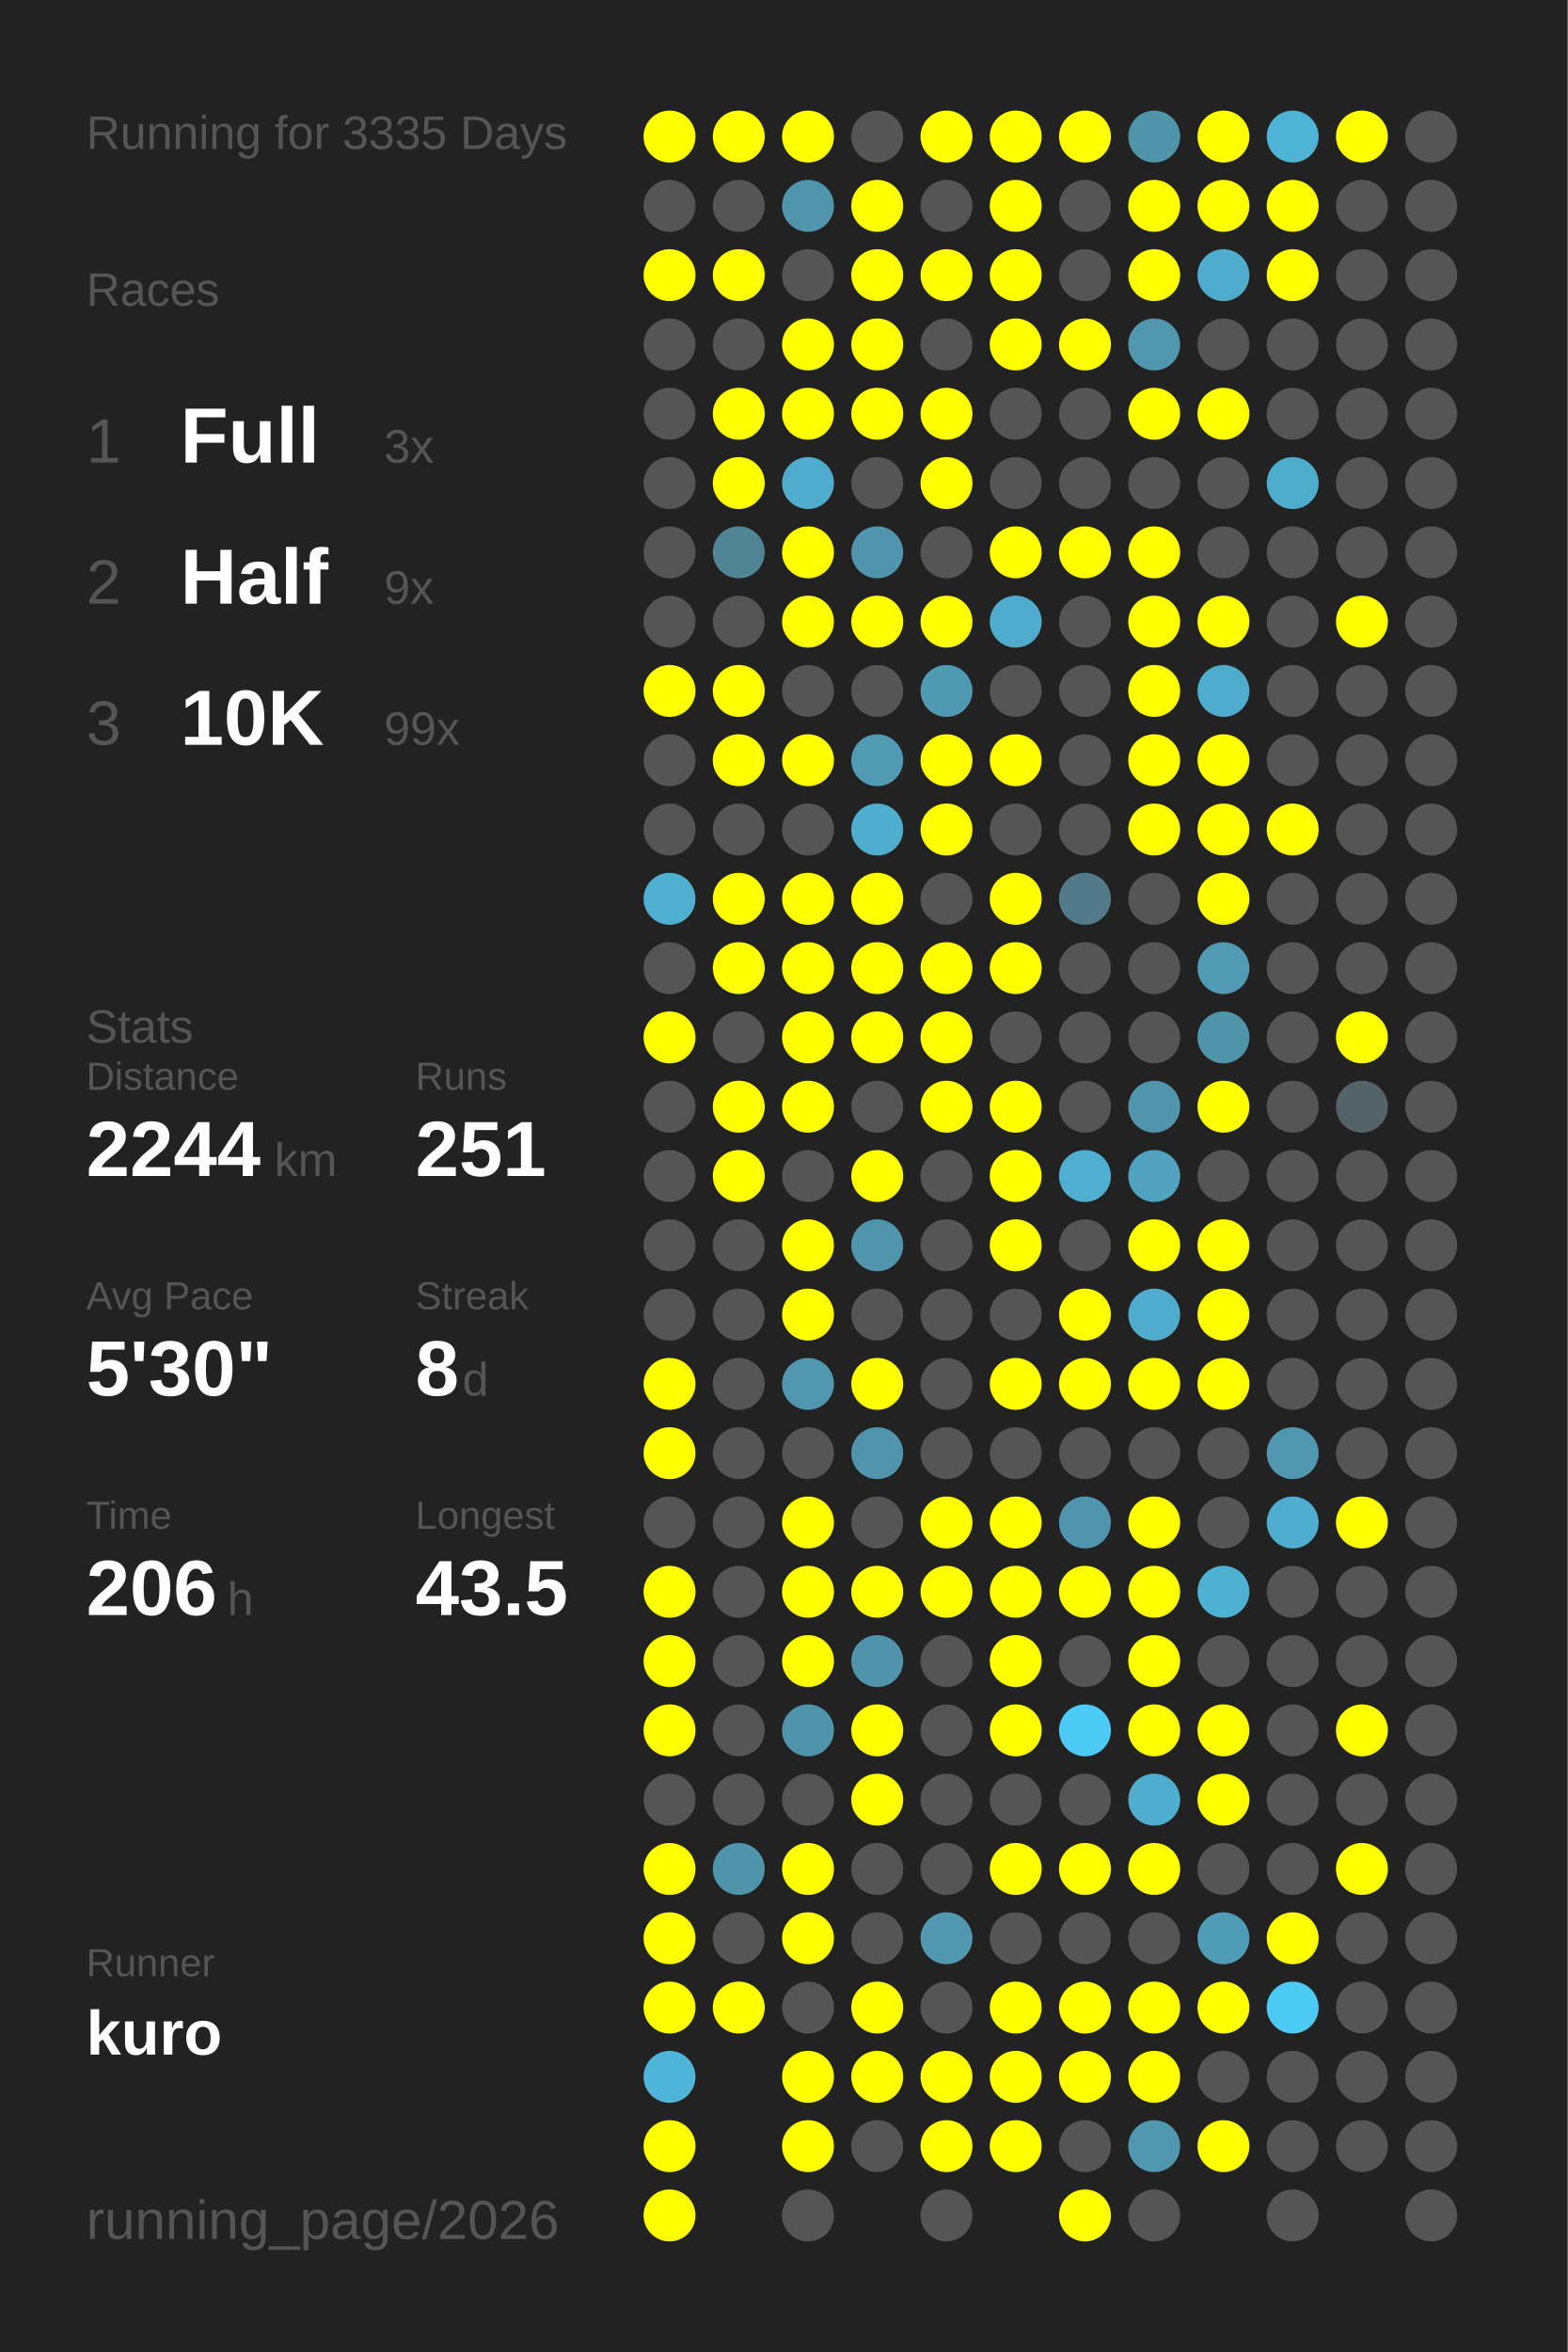
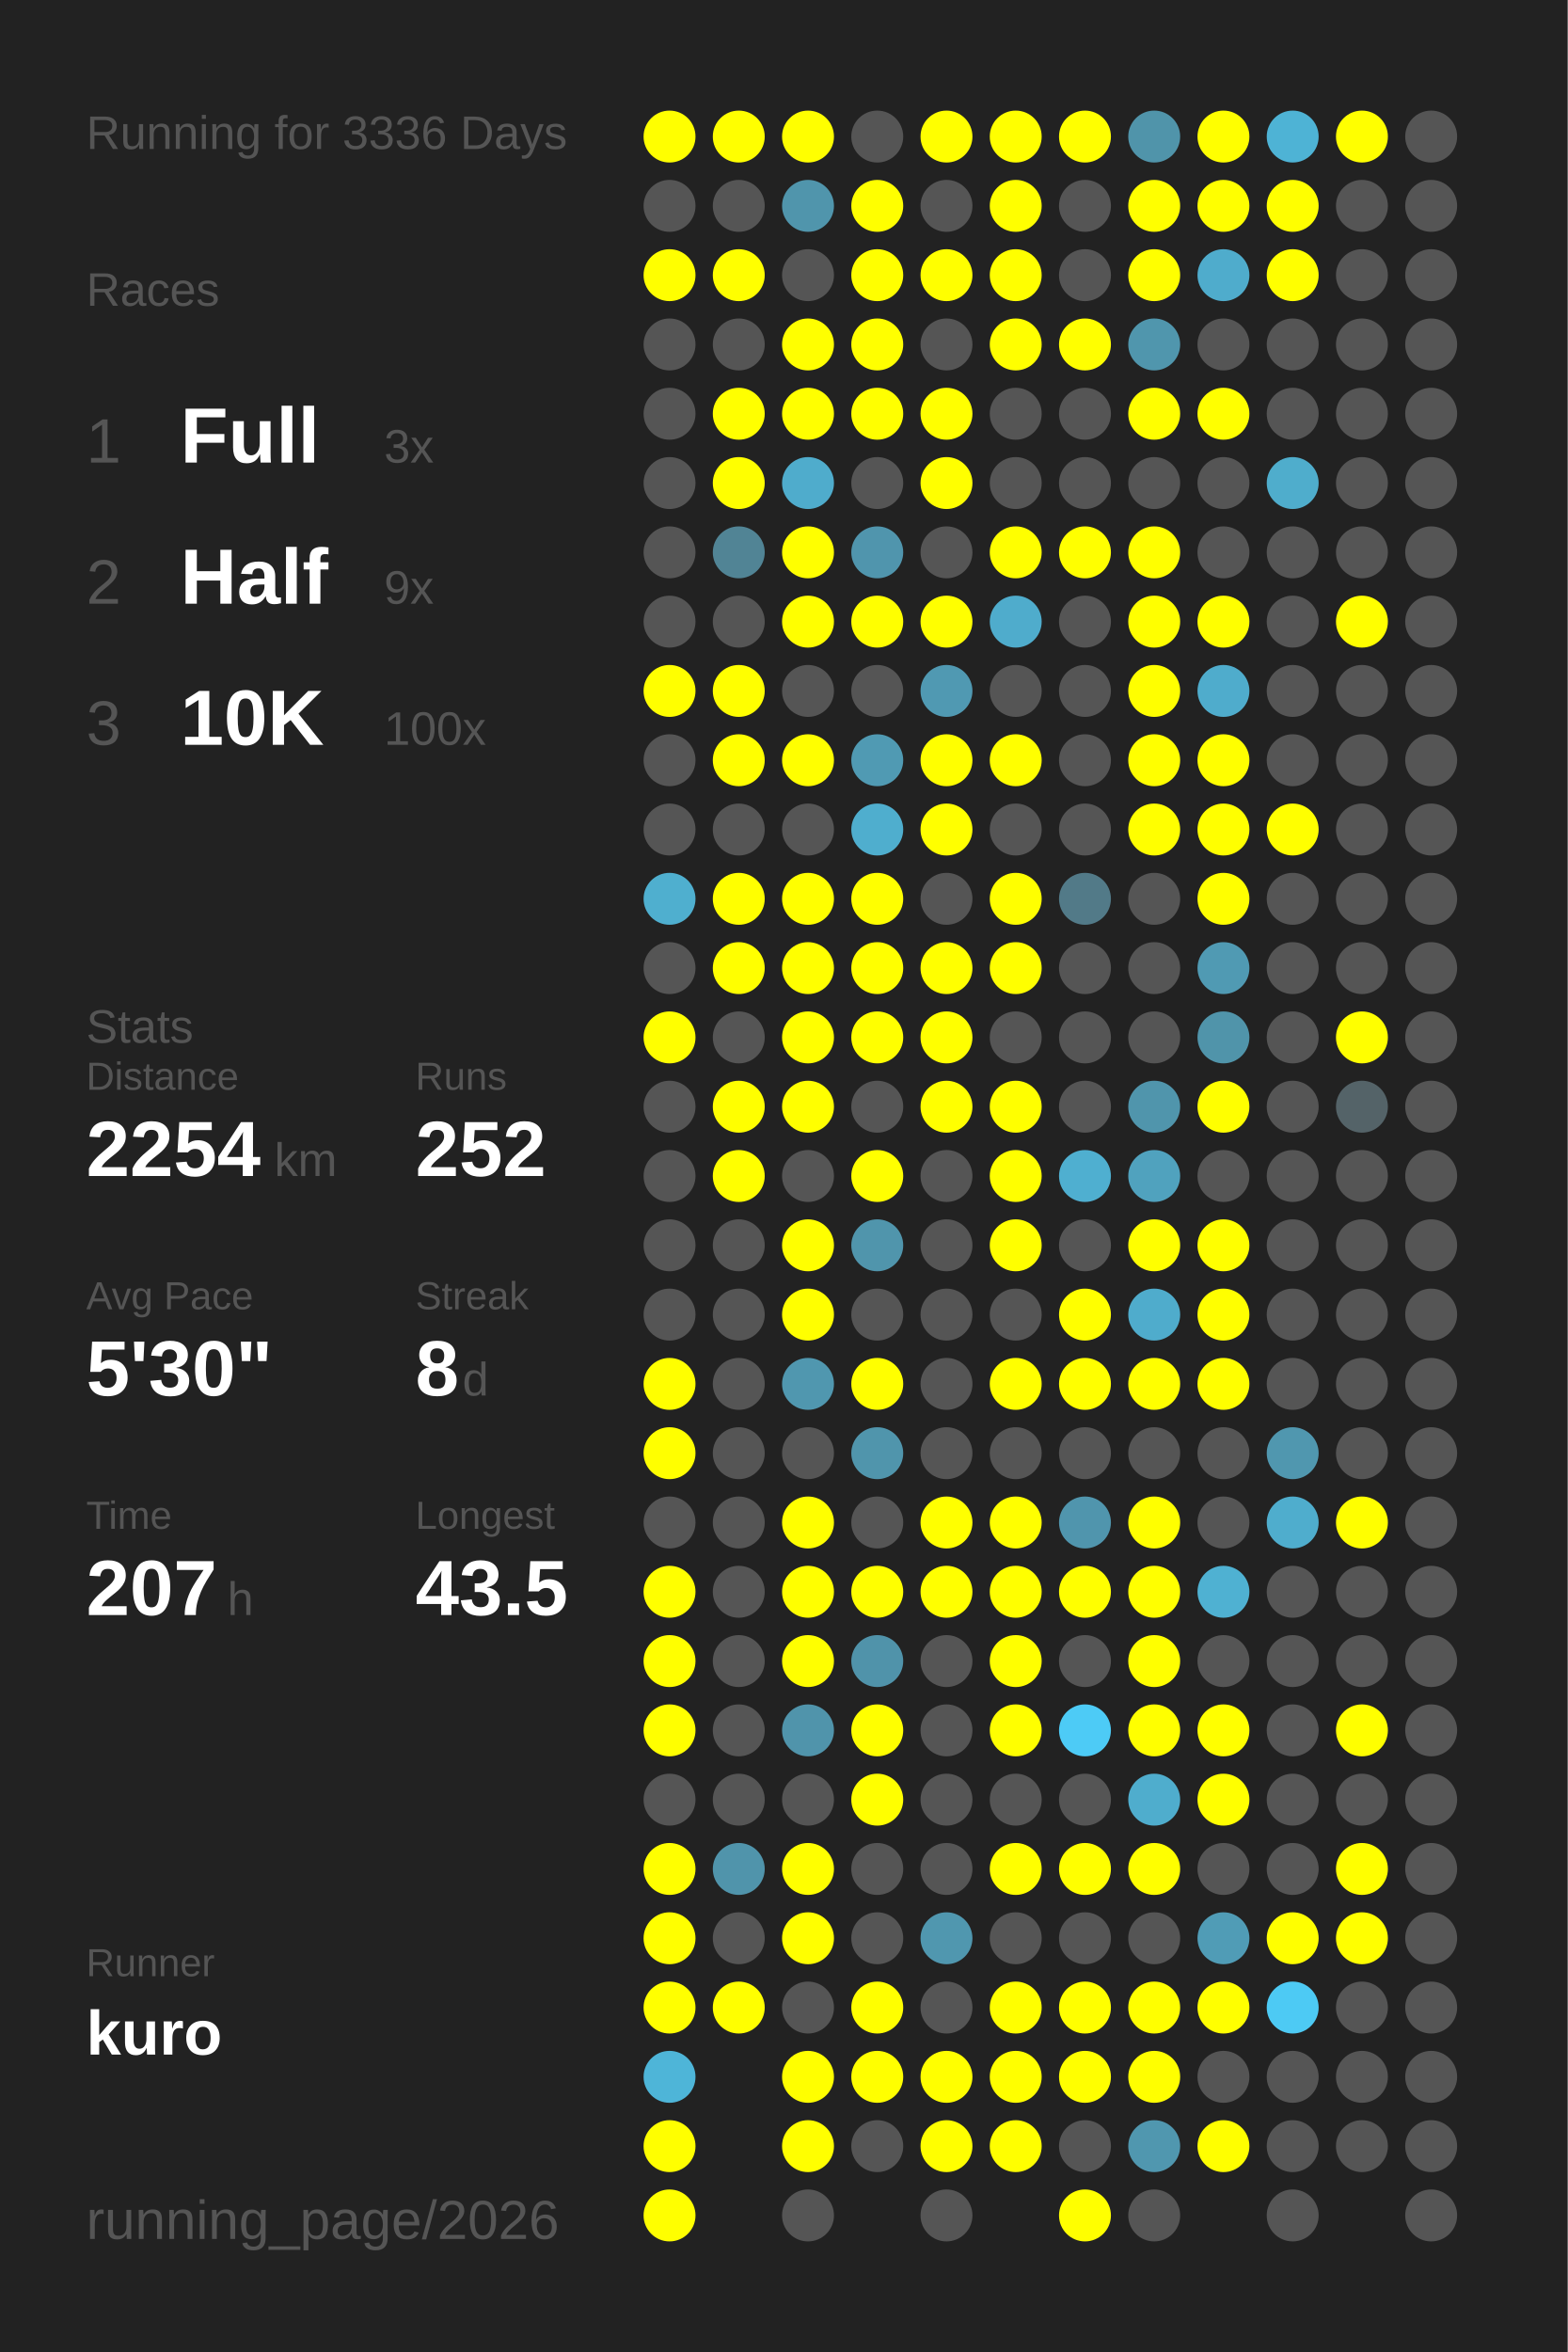
<svg xmlns="http://www.w3.org/2000/svg" baseProfile="full" height="300mm" version="1.1" viewBox="0,0,200,300" width="200mm">
  <defs />
  <rect fill="#222222" height="300" width="200" x="0" y="0" />
-   <text fill="#555555" style="font-size:6px; font-family:Arial;" x="11" y="19">Running for 3335 Days</text>
+   <text fill="#555555" style="font-size:6px; font-family:Arial;" x="11" y="19">Running for 3336 Days</text>
  <text fill="#555555" style="font-size:6px; font-family:Arial;" x="11" y="39">Races</text>
  <text fill="#555555" style="font-size:8px; font-family:Arial;" x="11" y="59">1</text>
  <text fill="#FFFFFF" style="font-size:10px; font-family:Arial; font-weight:bold;" x="23" y="59">Full</text>
  <text fill="#555555" style="font-size:6px; font-family:Arial;" x="49" y="59">3x</text>
  <text fill="#555555" style="font-size:8px; font-family:Arial;" x="11" y="77">2</text>
  <text fill="#FFFFFF" style="font-size:10px; font-family:Arial; font-weight:bold;" x="23" y="77">Half</text>
  <text fill="#555555" style="font-size:6px; font-family:Arial;" x="49" y="77">9x</text>
  <text fill="#555555" style="font-size:8px; font-family:Arial;" x="11" y="95">3</text>
  <text fill="#FFFFFF" style="font-size:10px; font-family:Arial; font-weight:bold;" x="23" y="95">10K</text>
-   <text fill="#555555" style="font-size:6px; font-family:Arial;" x="49" y="95">99x</text>
+   <text fill="#555555" style="font-size:6px; font-family:Arial;" x="49" y="95">100x</text>
  <text fill="#555555" style="font-size:6px; font-family:Arial;" x="11" y="133">Stats</text>
  <text fill="#555555" style="font-size:5px; font-family:Arial;" x="11" y="139">Distance</text>
-   <text fill="#FFFFFF" style="font-size:10px; font-family:Arial; font-weight:bold;" x="11" y="150">2244</text>
+   <text fill="#FFFFFF" style="font-size:10px; font-family:Arial; font-weight:bold;" x="11" y="150">2254</text>
  <text fill="#555555" style="font-size:6px; font-family:Arial;" x="35" y="150">km</text>
  <text fill="#555555" style="font-size:5px; font-family:Arial;" x="53" y="139">Runs</text>
-   <text fill="#FFFFFF" style="font-size:10px; font-family:Arial; font-weight:bold;" x="53" y="150">251</text>
+   <text fill="#FFFFFF" style="font-size:10px; font-family:Arial; font-weight:bold;" x="53" y="150">252</text>
  <text fill="#555555" style="font-size:5px; font-family:Arial;" x="11" y="167">Avg Pace</text>
  <text fill="#FFFFFF" style="font-size:10px; font-family:Arial; font-weight:bold;" x="11" y="178">5'30"</text>
  <text fill="#555555" style="font-size:5px; font-family:Arial;" x="53" y="167">Streak</text>
  <text fill="#FFFFFF" style="font-size:10px; font-family:Arial; font-weight:bold;" x="53" y="178">8</text>
  <text fill="#555555" style="font-size:6px; font-family:Arial;" x="59" y="178">d</text>
  <text fill="#555555" style="font-size:5px; font-family:Arial;" x="11" y="195">Time</text>
-   <text fill="#FFFFFF" style="font-size:10px; font-family:Arial; font-weight:bold;" x="11" y="206">206</text>
+   <text fill="#FFFFFF" style="font-size:10px; font-family:Arial; font-weight:bold;" x="11" y="206">207</text>
  <text fill="#555555" style="font-size:6px; font-family:Arial;" x="29" y="206">h</text>
  <text fill="#555555" style="font-size:5px; font-family:Arial;" x="53" y="195">Longest</text>
  <text fill="#FFFFFF" style="font-size:10px; font-family:Arial; font-weight:bold;" x="53" y="206">43.5</text>
  <text fill="#555555" style="font-size:5px; font-family:Arial;" x="11" y="252.065">Runner</text>
  <text fill="#FFFFFF" style="font-size:8px; font-family:Arial; font-weight:bold;" x="11" y="262.065">kuro</text>
  <text fill="#555555" style="font-size:7px; font-family:Arial;" x="11" y="285.581">running_page/2026</text>
  <circle cx="85.417" cy="17.419" fill="#FFFF00" r="3.312" />
  <circle cx="85.417" cy="26.258" fill="#555555" r="3.312" />
  <circle cx="85.417" cy="35.097" fill="#FFFF00" r="3.312" />
  <circle cx="85.417" cy="43.935" fill="#555555" r="3.312" />
  <circle cx="85.417" cy="52.774" fill="#555555" r="3.312" />
  <circle cx="85.417" cy="61.613" fill="#555555" r="3.312" />
  <circle cx="85.417" cy="70.452" fill="#555555" r="3.312" />
  <circle cx="85.417" cy="79.29" fill="#555555" r="3.312" />
  <circle cx="85.417" cy="88.129" fill="#FFFF00" r="3.312" />
  <circle cx="85.417" cy="96.968" fill="#555555" r="3.312" />
  <circle cx="85.417" cy="105.806" fill="#555555" r="3.312" />
  <circle cx="85.417" cy="114.645" fill="#4fafcf" r="3.312" />
  <circle cx="85.417" cy="123.484" fill="#555555" r="3.312" />
  <circle cx="85.417" cy="132.323" fill="#FFFF00" r="3.312" />
  <circle cx="85.417" cy="141.161" fill="#555555" r="3.312" />
  <circle cx="85.417" cy="150" fill="#555555" r="3.312" />
  <circle cx="85.417" cy="158.839" fill="#555555" r="3.312" />
  <circle cx="85.417" cy="167.677" fill="#555555" r="3.312" />
  <circle cx="85.417" cy="176.516" fill="#FFFF00" r="3.312" />
  <circle cx="85.417" cy="185.355" fill="#FFFF00" r="3.312" />
  <circle cx="85.417" cy="194.194" fill="#555555" r="3.312" />
  <circle cx="85.417" cy="203.032" fill="#FFFF00" r="3.312" />
  <circle cx="85.417" cy="211.871" fill="#FFFF00" r="3.312" />
  <circle cx="85.417" cy="220.71" fill="#FFFF00" r="3.312" />
  <circle cx="85.417" cy="229.548" fill="#555555" r="3.312" />
  <circle cx="85.417" cy="238.387" fill="#FFFF00" r="3.312" />
  <circle cx="85.417" cy="247.226" fill="#FFFF00" r="3.312" />
  <circle cx="85.417" cy="256.065" fill="#FFFF00" r="3.312" />
  <circle cx="85.417" cy="264.903" fill="#4eb5d8" r="3.312" />
  <circle cx="85.417" cy="273.742" fill="#FFFF00" r="3.312" />
  <circle cx="85.417" cy="282.581" fill="#FFFF00" r="3.312" />
  <circle cx="94.25" cy="17.419" fill="#FFFF00" r="3.312" />
  <circle cx="94.25" cy="26.258" fill="#555555" r="3.312" />
  <circle cx="94.25" cy="35.097" fill="#FFFF00" r="3.312" />
  <circle cx="94.25" cy="43.935" fill="#555555" r="3.312" />
  <circle cx="94.25" cy="52.774" fill="#FFFF00" r="3.312" />
  <circle cx="94.25" cy="61.613" fill="#FFFF00" r="3.312" />
  <circle cx="94.25" cy="70.452" fill="#518495" r="3.312" />
  <circle cx="94.25" cy="79.29" fill="#555555" r="3.312" />
  <circle cx="94.25" cy="88.129" fill="#FFFF00" r="3.312" />
  <circle cx="94.25" cy="96.968" fill="#FFFF00" r="3.312" />
  <circle cx="94.25" cy="105.806" fill="#555555" r="3.312" />
  <circle cx="94.25" cy="114.645" fill="#FFFF00" r="3.312" />
  <circle cx="94.25" cy="123.484" fill="#FFFF00" r="3.312" />
  <circle cx="94.25" cy="132.323" fill="#555555" r="3.312" />
  <circle cx="94.25" cy="141.161" fill="#FFFF00" r="3.312" />
  <circle cx="94.25" cy="150" fill="#FFFF00" r="3.312" />
  <circle cx="94.25" cy="158.839" fill="#555555" r="3.312" />
  <circle cx="94.25" cy="167.677" fill="#555555" r="3.312" />
  <circle cx="94.25" cy="176.516" fill="#555555" r="3.312" />
  <circle cx="94.25" cy="185.355" fill="#555555" r="3.312" />
  <circle cx="94.25" cy="194.194" fill="#555555" r="3.312" />
  <circle cx="94.25" cy="203.032" fill="#555555" r="3.312" />
  <circle cx="94.25" cy="211.871" fill="#555555" r="3.312" />
  <circle cx="94.25" cy="220.71" fill="#555555" r="3.312" />
  <circle cx="94.25" cy="229.548" fill="#555555" r="3.312" />
  <circle cx="94.25" cy="238.387" fill="#5094ab" r="3.312" />
  <circle cx="94.25" cy="247.226" fill="#555555" r="3.312" />
  <circle cx="94.25" cy="256.065" fill="#FFFF00" r="3.312" />
  <circle cx="103.083" cy="17.419" fill="#FFFF00" r="3.312" />
  <circle cx="103.083" cy="26.258" fill="#5095ac" r="3.312" />
  <circle cx="103.083" cy="35.097" fill="#555555" r="3.312" />
  <circle cx="103.083" cy="43.935" fill="#FFFF00" r="3.312" />
  <circle cx="103.083" cy="52.774" fill="#FFFF00" r="3.312" />
  <circle cx="103.083" cy="61.613" fill="#4faccc" r="3.312" />
  <circle cx="103.083" cy="70.452" fill="#FFFF00" r="3.312" />
  <circle cx="103.083" cy="79.29" fill="#FFFF00" r="3.312" />
  <circle cx="103.083" cy="88.129" fill="#555555" r="3.312" />
  <circle cx="103.083" cy="96.968" fill="#FFFF00" r="3.312" />
  <circle cx="103.083" cy="105.806" fill="#555555" r="3.312" />
  <circle cx="103.083" cy="114.645" fill="#FFFF00" r="3.312" />
  <circle cx="103.083" cy="123.484" fill="#FFFF00" r="3.312" />
  <circle cx="103.083" cy="132.323" fill="#FFFF00" r="3.312" />
  <circle cx="103.083" cy="141.161" fill="#FFFF00" r="3.312" />
  <circle cx="103.083" cy="150" fill="#555555" r="3.312" />
  <circle cx="103.083" cy="158.839" fill="#FFFF00" r="3.312" />
  <circle cx="103.083" cy="167.677" fill="#FFFF00" r="3.312" />
  <circle cx="103.083" cy="176.516" fill="#5097af" r="3.312" />
  <circle cx="103.083" cy="185.355" fill="#555555" r="3.312" />
  <circle cx="103.083" cy="194.194" fill="#FFFF00" r="3.312" />
  <circle cx="103.083" cy="203.032" fill="#FFFF00" r="3.312" />
  <circle cx="103.083" cy="211.871" fill="#FFFF00" r="3.312" />
  <circle cx="103.083" cy="220.71" fill="#5094ab" r="3.312" />
  <circle cx="103.083" cy="229.548" fill="#555555" r="3.312" />
  <circle cx="103.083" cy="238.387" fill="#FFFF00" r="3.312" />
  <circle cx="103.083" cy="247.226" fill="#FFFF00" r="3.312" />
  <circle cx="103.083" cy="256.065" fill="#555555" r="3.312" />
  <circle cx="103.083" cy="264.903" fill="#FFFF00" r="3.312" />
  <circle cx="103.083" cy="273.742" fill="#FFFF00" r="3.312" />
  <circle cx="103.083" cy="282.581" fill="#555555" r="3.312" />
  <circle cx="111.917" cy="17.419" fill="#555555" r="3.312" />
  <circle cx="111.917" cy="26.258" fill="#FFFF00" r="3.312" />
  <circle cx="111.917" cy="35.097" fill="#FFFF00" r="3.312" />
  <circle cx="111.917" cy="43.935" fill="#FFFF00" r="3.312" />
  <circle cx="111.917" cy="52.774" fill="#FFFF00" r="3.312" />
  <circle cx="111.917" cy="61.613" fill="#555555" r="3.312" />
  <circle cx="111.917" cy="70.452" fill="#5095ad" r="3.312" />
  <circle cx="111.917" cy="79.29" fill="#FFFF00" r="3.312" />
  <circle cx="111.917" cy="88.129" fill="#555555" r="3.312" />
  <circle cx="111.917" cy="96.968" fill="#509ab3" r="3.312" />
  <circle cx="111.917" cy="105.806" fill="#4faece" r="3.312" />
  <circle cx="111.917" cy="114.645" fill="#FFFF00" r="3.312" />
  <circle cx="111.917" cy="123.484" fill="#FFFF00" r="3.312" />
  <circle cx="111.917" cy="132.323" fill="#FFFF00" r="3.312" />
  <circle cx="111.917" cy="141.161" fill="#555555" r="3.312" />
  <circle cx="111.917" cy="150" fill="#FFFF00" r="3.312" />
  <circle cx="111.917" cy="158.839" fill="#5095ac" r="3.312" />
  <circle cx="111.917" cy="167.677" fill="#555555" r="3.312" />
  <circle cx="111.917" cy="176.516" fill="#FFFF00" r="3.312" />
  <circle cx="111.917" cy="185.355" fill="#5095ac" r="3.312" />
  <circle cx="111.917" cy="194.194" fill="#555555" r="3.312" />
  <circle cx="111.917" cy="203.032" fill="#FFFF00" r="3.312" />
  <circle cx="111.917" cy="211.871" fill="#5093aa" r="3.312" />
  <circle cx="111.917" cy="220.71" fill="#FFFF00" r="3.312" />
  <circle cx="111.917" cy="229.548" fill="#FFFF00" r="3.312" />
  <circle cx="111.917" cy="238.387" fill="#555555" r="3.312" />
  <circle cx="111.917" cy="247.226" fill="#555555" r="3.312" />
  <circle cx="111.917" cy="256.065" fill="#FFFF00" r="3.312" />
  <circle cx="111.917" cy="264.903" fill="#FFFF00" r="3.312" />
  <circle cx="111.917" cy="273.742" fill="#555555" r="3.312" />
  <circle cx="120.75" cy="17.419" fill="#FFFF00" r="3.312" />
  <circle cx="120.75" cy="26.258" fill="#555555" r="3.312" />
  <circle cx="120.75" cy="35.097" fill="#FFFF00" r="3.312" />
  <circle cx="120.75" cy="43.935" fill="#555555" r="3.312" />
  <circle cx="120.75" cy="52.774" fill="#FFFF00" r="3.312" />
  <circle cx="120.75" cy="61.613" fill="#FFFF00" r="3.312" />
  <circle cx="120.75" cy="70.452" fill="#555555" r="3.312" />
  <circle cx="120.75" cy="79.29" fill="#FFFF00" r="3.312" />
  <circle cx="120.75" cy="88.129" fill="#5099b2" r="3.312" />
  <circle cx="120.75" cy="96.968" fill="#FFFF00" r="3.312" />
  <circle cx="120.75" cy="105.806" fill="#FFFF00" r="3.312" />
  <circle cx="120.75" cy="114.645" fill="#555555" r="3.312" />
  <circle cx="120.75" cy="123.484" fill="#FFFF00" r="3.312" />
  <circle cx="120.75" cy="132.323" fill="#FFFF00" r="3.312" />
  <circle cx="120.75" cy="141.161" fill="#FFFF00" r="3.312" />
  <circle cx="120.75" cy="150" fill="#555555" r="3.312" />
  <circle cx="120.75" cy="158.839" fill="#555555" r="3.312" />
  <circle cx="120.75" cy="167.677" fill="#555555" r="3.312" />
  <circle cx="120.75" cy="176.516" fill="#555555" r="3.312" />
  <circle cx="120.75" cy="185.355" fill="#555555" r="3.312" />
  <circle cx="120.75" cy="194.194" fill="#FFFF00" r="3.312" />
  <circle cx="120.75" cy="203.032" fill="#FFFF00" r="3.312" />
  <circle cx="120.75" cy="211.871" fill="#555555" r="3.312" />
  <circle cx="120.75" cy="220.71" fill="#555555" r="3.312" />
  <circle cx="120.75" cy="229.548" fill="#555555" r="3.312" />
  <circle cx="120.75" cy="238.387" fill="#555555" r="3.312" />
  <circle cx="120.75" cy="247.226" fill="#5097af" r="3.312" />
  <circle cx="120.75" cy="256.065" fill="#555555" r="3.312" />
  <circle cx="120.75" cy="264.903" fill="#FFFF00" r="3.312" />
  <circle cx="120.75" cy="273.742" fill="#FFFF00" r="3.312" />
  <circle cx="120.75" cy="282.581" fill="#555555" r="3.312" />
  <circle cx="129.583" cy="17.419" fill="#FFFF00" r="3.312" />
  <circle cx="129.583" cy="26.258" fill="#FFFF00" r="3.312" />
  <circle cx="129.583" cy="35.097" fill="#FFFF00" r="3.312" />
  <circle cx="129.583" cy="43.935" fill="#FFFF00" r="3.312" />
  <circle cx="129.583" cy="52.774" fill="#555555" r="3.312" />
  <circle cx="129.583" cy="61.613" fill="#555555" r="3.312" />
  <circle cx="129.583" cy="70.452" fill="#FFFF00" r="3.312" />
  <circle cx="129.583" cy="79.29" fill="#4faccc" r="3.312" />
  <circle cx="129.583" cy="88.129" fill="#555555" r="3.312" />
  <circle cx="129.583" cy="96.968" fill="#FFFF00" r="3.312" />
  <circle cx="129.583" cy="105.806" fill="#555555" r="3.312" />
  <circle cx="129.583" cy="114.645" fill="#FFFF00" r="3.312" />
  <circle cx="129.583" cy="123.484" fill="#FFFF00" r="3.312" />
  <circle cx="129.583" cy="132.323" fill="#555555" r="3.312" />
  <circle cx="129.583" cy="141.161" fill="#FFFF00" r="3.312" />
  <circle cx="129.583" cy="150" fill="#FFFF00" r="3.312" />
  <circle cx="129.583" cy="158.839" fill="#FFFF00" r="3.312" />
  <circle cx="129.583" cy="167.677" fill="#555555" r="3.312" />
  <circle cx="129.583" cy="176.516" fill="#FFFF00" r="3.312" />
  <circle cx="129.583" cy="185.355" fill="#555555" r="3.312" />
  <circle cx="129.583" cy="194.194" fill="#FFFF00" r="3.312" />
  <circle cx="129.583" cy="203.032" fill="#FFFF00" r="3.312" />
  <circle cx="129.583" cy="211.871" fill="#FFFF00" r="3.312" />
  <circle cx="129.583" cy="220.71" fill="#FFFF00" r="3.312" />
  <circle cx="129.583" cy="229.548" fill="#555555" r="3.312" />
  <circle cx="129.583" cy="238.387" fill="#FFFF00" r="3.312" />
  <circle cx="129.583" cy="247.226" fill="#555555" r="3.312" />
  <circle cx="129.583" cy="256.065" fill="#FFFF00" r="3.312" />
  <circle cx="129.583" cy="264.903" fill="#FFFF00" r="3.312" />
  <circle cx="129.583" cy="273.742" fill="#FFFF00" r="3.312" />
  <circle cx="138.417" cy="17.419" fill="#FFFF00" r="3.312" />
  <circle cx="138.417" cy="26.258" fill="#555555" r="3.312" />
  <circle cx="138.417" cy="35.097" fill="#555555" r="3.312" />
  <circle cx="138.417" cy="43.935" fill="#FFFF00" r="3.312" />
  <circle cx="138.417" cy="52.774" fill="#555555" r="3.312" />
  <circle cx="138.417" cy="61.613" fill="#555555" r="3.312" />
  <circle cx="138.417" cy="70.452" fill="#FFFF00" r="3.312" />
  <circle cx="138.417" cy="79.29" fill="#555555" r="3.312" />
  <circle cx="138.417" cy="88.129" fill="#555555" r="3.312" />
  <circle cx="138.417" cy="96.968" fill="#555555" r="3.312" />
  <circle cx="138.417" cy="105.806" fill="#555555" r="3.312" />
  <circle cx="138.417" cy="114.645" fill="#527a88" r="3.312" />
  <circle cx="138.417" cy="123.484" fill="#555555" r="3.312" />
  <circle cx="138.417" cy="132.323" fill="#555555" r="3.312" />
  <circle cx="138.417" cy="141.161" fill="#555555" r="3.312" />
  <circle cx="138.417" cy="150" fill="#4fafd0" r="3.312" />
  <circle cx="138.417" cy="158.839" fill="#555555" r="3.312" />
  <circle cx="138.417" cy="167.677" fill="#FFFF00" r="3.312" />
  <circle cx="138.417" cy="176.516" fill="#FFFF00" r="3.312" />
  <circle cx="138.417" cy="185.355" fill="#555555" r="3.312" />
  <circle cx="138.417" cy="194.194" fill="#5095ad" r="3.312" />
  <circle cx="138.417" cy="203.032" fill="#FFFF00" r="3.312" />
  <circle cx="138.417" cy="211.871" fill="#555555" r="3.312" />
  <circle cx="138.417" cy="220.71" fill="#4dcbf6" r="3.312" />
  <circle cx="138.417" cy="229.548" fill="#555555" r="3.312" />
  <circle cx="138.417" cy="238.387" fill="#FFFF00" r="3.312" />
  <circle cx="138.417" cy="247.226" fill="#555555" r="3.312" />
  <circle cx="138.417" cy="256.065" fill="#FFFF00" r="3.312" />
  <circle cx="138.417" cy="264.903" fill="#FFFF00" r="3.312" />
  <circle cx="138.417" cy="273.742" fill="#555555" r="3.312" />
  <circle cx="138.417" cy="282.581" fill="#FFFF00" r="3.312" />
  <circle cx="147.25" cy="17.419" fill="#5094aa" r="3.312" />
  <circle cx="147.25" cy="26.258" fill="#FFFF00" r="3.312" />
  <circle cx="147.25" cy="35.097" fill="#FFFF00" r="3.312" />
  <circle cx="147.25" cy="43.935" fill="#5096ad" r="3.312" />
  <circle cx="147.25" cy="52.774" fill="#FFFF00" r="3.312" />
  <circle cx="147.25" cy="61.613" fill="#555555" r="3.312" />
  <circle cx="147.25" cy="70.452" fill="#FFFF00" r="3.312" />
  <circle cx="147.25" cy="79.29" fill="#FFFF00" r="3.312" />
  <circle cx="147.25" cy="88.129" fill="#FFFF00" r="3.312" />
  <circle cx="147.25" cy="96.968" fill="#FFFF00" r="3.312" />
  <circle cx="147.25" cy="105.806" fill="#FFFF00" r="3.312" />
  <circle cx="147.25" cy="114.645" fill="#555555" r="3.312" />
  <circle cx="147.25" cy="123.484" fill="#555555" r="3.312" />
  <circle cx="147.25" cy="132.323" fill="#555555" r="3.312" />
  <circle cx="147.25" cy="141.161" fill="#5095ac" r="3.312" />
  <circle cx="147.25" cy="150" fill="#50a2be" r="3.312" />
  <circle cx="147.25" cy="158.839" fill="#FFFF00" r="3.312" />
  <circle cx="147.25" cy="167.677" fill="#4faccc" r="3.312" />
  <circle cx="147.25" cy="176.516" fill="#FFFF00" r="3.312" />
  <circle cx="147.25" cy="185.355" fill="#555555" r="3.312" />
  <circle cx="147.25" cy="194.194" fill="#FFFF00" r="3.312" />
  <circle cx="147.25" cy="203.032" fill="#FFFF00" r="3.312" />
  <circle cx="147.25" cy="211.871" fill="#FFFF00" r="3.312" />
  <circle cx="147.25" cy="220.71" fill="#FFFF00" r="3.312" />
  <circle cx="147.25" cy="229.548" fill="#4fadcd" r="3.312" />
  <circle cx="147.25" cy="238.387" fill="#FFFF00" r="3.312" />
  <circle cx="147.25" cy="247.226" fill="#555555" r="3.312" />
  <circle cx="147.25" cy="256.065" fill="#FFFF00" r="3.312" />
  <circle cx="147.25" cy="264.903" fill="#FFFF00" r="3.312" />
  <circle cx="147.25" cy="273.742" fill="#5097af" r="3.312" />
  <circle cx="147.25" cy="282.581" fill="#555555" r="3.312" />
  <circle cx="156.083" cy="17.419" fill="#FFFF00" r="3.312" />
  <circle cx="156.083" cy="26.258" fill="#FFFF00" r="3.312" />
  <circle cx="156.083" cy="35.097" fill="#4faccc" r="3.312" />
  <circle cx="156.083" cy="43.935" fill="#555555" r="3.312" />
  <circle cx="156.083" cy="52.774" fill="#FFFF00" r="3.312" />
  <circle cx="156.083" cy="61.613" fill="#555555" r="3.312" />
  <circle cx="156.083" cy="70.452" fill="#555555" r="3.312" />
  <circle cx="156.083" cy="79.29" fill="#FFFF00" r="3.312" />
  <circle cx="156.083" cy="88.129" fill="#4faccc" r="3.312" />
  <circle cx="156.083" cy="96.968" fill="#FFFF00" r="3.312" />
  <circle cx="156.083" cy="105.806" fill="#FFFF00" r="3.312" />
  <circle cx="156.083" cy="114.645" fill="#FFFF00" r="3.312" />
  <circle cx="156.083" cy="123.484" fill="#509ab3" r="3.312" />
  <circle cx="156.083" cy="132.323" fill="#5094aa" r="3.312" />
  <circle cx="156.083" cy="141.161" fill="#FFFF00" r="3.312" />
  <circle cx="156.083" cy="150" fill="#555555" r="3.312" />
  <circle cx="156.083" cy="158.839" fill="#FFFF00" r="3.312" />
  <circle cx="156.083" cy="167.677" fill="#FFFF00" r="3.312" />
  <circle cx="156.083" cy="176.516" fill="#FFFF00" r="3.312" />
  <circle cx="156.083" cy="185.355" fill="#555555" r="3.312" />
  <circle cx="156.083" cy="194.194" fill="#555555" r="3.312" />
  <circle cx="156.083" cy="203.032" fill="#4fb1d2" r="3.312" />
  <circle cx="156.083" cy="211.871" fill="#555555" r="3.312" />
  <circle cx="156.083" cy="220.71" fill="#FFFF00" r="3.312" />
  <circle cx="156.083" cy="229.548" fill="#FFFF00" r="3.312" />
  <circle cx="156.083" cy="238.387" fill="#555555" r="3.312" />
  <circle cx="156.083" cy="247.226" fill="#509cb6" r="3.312" />
  <circle cx="156.083" cy="256.065" fill="#FFFF00" r="3.312" />
  <circle cx="156.083" cy="264.903" fill="#555555" r="3.312" />
  <circle cx="156.083" cy="273.742" fill="#FFFF00" r="3.312" />
  <circle cx="164.917" cy="17.419" fill="#4eb3d5" r="3.312" />
  <circle cx="164.917" cy="26.258" fill="#FFFF00" r="3.312" />
  <circle cx="164.917" cy="35.097" fill="#FFFF00" r="3.312" />
  <circle cx="164.917" cy="43.935" fill="#555555" r="3.312" />
  <circle cx="164.917" cy="52.774" fill="#555555" r="3.312" />
  <circle cx="164.917" cy="61.613" fill="#4fadcc" r="3.312" />
  <circle cx="164.917" cy="70.452" fill="#555555" r="3.312" />
  <circle cx="164.917" cy="79.29" fill="#555555" r="3.312" />
  <circle cx="164.917" cy="88.129" fill="#555555" r="3.312" />
  <circle cx="164.917" cy="96.968" fill="#555555" r="3.312" />
  <circle cx="164.917" cy="105.806" fill="#FFFF00" r="3.312" />
  <circle cx="164.917" cy="114.645" fill="#555555" r="3.312" />
  <circle cx="164.917" cy="123.484" fill="#555555" r="3.312" />
  <circle cx="164.917" cy="132.323" fill="#555555" r="3.312" />
  <circle cx="164.917" cy="141.161" fill="#555555" r="3.312" />
  <circle cx="164.917" cy="150" fill="#555555" r="3.312" />
  <circle cx="164.917" cy="158.839" fill="#555555" r="3.312" />
  <circle cx="164.917" cy="167.677" fill="#555555" r="3.312" />
  <circle cx="164.917" cy="176.516" fill="#555555" r="3.312" />
  <circle cx="164.917" cy="185.355" fill="#5097af" r="3.312" />
  <circle cx="164.917" cy="194.194" fill="#4fadcd" r="3.312" />
  <circle cx="164.917" cy="203.032" fill="#555555" r="3.312" />
  <circle cx="164.917" cy="211.871" fill="#555555" r="3.312" />
  <circle cx="164.917" cy="220.71" fill="#555555" r="3.312" />
  <circle cx="164.917" cy="229.548" fill="#555555" r="3.312" />
  <circle cx="164.917" cy="238.387" fill="#555555" r="3.312" />
  <circle cx="164.917" cy="247.226" fill="#FFFF00" r="3.312" />
  <circle cx="164.917" cy="256.065" fill="#4dcaf4" r="3.312" />
  <circle cx="164.917" cy="264.903" fill="#555555" r="3.312" />
  <circle cx="164.917" cy="273.742" fill="#555555" r="3.312" />
  <circle cx="164.917" cy="282.581" fill="#555555" r="3.312" />
  <circle cx="173.75" cy="17.419" fill="#FFFF00" r="3.312" />
  <circle cx="173.75" cy="26.258" fill="#555555" r="3.312" />
  <circle cx="173.75" cy="35.097" fill="#555555" r="3.312" />
  <circle cx="173.75" cy="43.935" fill="#555555" r="3.312" />
  <circle cx="173.75" cy="52.774" fill="#555555" r="3.312" />
  <circle cx="173.75" cy="61.613" fill="#555555" r="3.312" />
  <circle cx="173.75" cy="70.452" fill="#555555" r="3.312" />
  <circle cx="173.75" cy="79.29" fill="#FFFF00" r="3.312" />
  <circle cx="173.75" cy="88.129" fill="#555555" r="3.312" />
  <circle cx="173.75" cy="96.968" fill="#555555" r="3.312" />
  <circle cx="173.75" cy="105.806" fill="#555555" r="3.312" />
  <circle cx="173.75" cy="114.645" fill="#555555" r="3.312" />
  <circle cx="173.75" cy="123.484" fill="#555555" r="3.312" />
  <circle cx="173.75" cy="132.323" fill="#FFFF00" r="3.312" />
  <circle cx="173.75" cy="141.161" fill="#546368" r="3.312" />
  <circle cx="173.75" cy="150" fill="#555555" r="3.312" />
  <circle cx="173.75" cy="158.839" fill="#555555" r="3.312" />
  <circle cx="173.75" cy="167.677" fill="#555555" r="3.312" />
  <circle cx="173.75" cy="176.516" fill="#555555" r="3.312" />
  <circle cx="173.75" cy="185.355" fill="#555555" r="3.312" />
  <circle cx="173.75" cy="194.194" fill="#FFFF00" r="3.312" />
  <circle cx="173.75" cy="203.032" fill="#555555" r="3.312" />
  <circle cx="173.75" cy="211.871" fill="#555555" r="3.312" />
  <circle cx="173.75" cy="220.71" fill="#FFFF00" r="3.312" />
  <circle cx="173.75" cy="229.548" fill="#555555" r="3.312" />
  <circle cx="173.75" cy="238.387" fill="#FFFF00" r="3.312" />
-   <circle cx="173.75" cy="247.226" fill="#555555" r="3.312" />
+   <circle cx="173.75" cy="247.226" fill="#FFFF00" r="3.312" />
  <circle cx="173.75" cy="256.065" fill="#555555" r="3.312" />
  <circle cx="173.75" cy="264.903" fill="#555555" r="3.312" />
  <circle cx="173.75" cy="273.742" fill="#555555" r="3.312" />
  <circle cx="182.583" cy="17.419" fill="#555555" r="3.312" />
  <circle cx="182.583" cy="26.258" fill="#555555" r="3.312" />
  <circle cx="182.583" cy="35.097" fill="#555555" r="3.312" />
  <circle cx="182.583" cy="43.935" fill="#555555" r="3.312" />
  <circle cx="182.583" cy="52.774" fill="#555555" r="3.312" />
  <circle cx="182.583" cy="61.613" fill="#555555" r="3.312" />
  <circle cx="182.583" cy="70.452" fill="#555555" r="3.312" />
  <circle cx="182.583" cy="79.29" fill="#555555" r="3.312" />
  <circle cx="182.583" cy="88.129" fill="#555555" r="3.312" />
  <circle cx="182.583" cy="96.968" fill="#555555" r="3.312" />
  <circle cx="182.583" cy="105.806" fill="#555555" r="3.312" />
  <circle cx="182.583" cy="114.645" fill="#555555" r="3.312" />
  <circle cx="182.583" cy="123.484" fill="#555555" r="3.312" />
  <circle cx="182.583" cy="132.323" fill="#555555" r="3.312" />
  <circle cx="182.583" cy="141.161" fill="#555555" r="3.312" />
  <circle cx="182.583" cy="150" fill="#555555" r="3.312" />
  <circle cx="182.583" cy="158.839" fill="#555555" r="3.312" />
  <circle cx="182.583" cy="167.677" fill="#555555" r="3.312" />
  <circle cx="182.583" cy="176.516" fill="#555555" r="3.312" />
  <circle cx="182.583" cy="185.355" fill="#555555" r="3.312" />
  <circle cx="182.583" cy="194.194" fill="#555555" r="3.312" />
  <circle cx="182.583" cy="203.032" fill="#555555" r="3.312" />
  <circle cx="182.583" cy="211.871" fill="#555555" r="3.312" />
  <circle cx="182.583" cy="220.71" fill="#555555" r="3.312" />
  <circle cx="182.583" cy="229.548" fill="#555555" r="3.312" />
  <circle cx="182.583" cy="238.387" fill="#555555" r="3.312" />
  <circle cx="182.583" cy="247.226" fill="#555555" r="3.312" />
  <circle cx="182.583" cy="256.065" fill="#555555" r="3.312" />
  <circle cx="182.583" cy="264.903" fill="#555555" r="3.312" />
  <circle cx="182.583" cy="273.742" fill="#555555" r="3.312" />
  <circle cx="182.583" cy="282.581" fill="#555555" r="3.312" />
</svg>
